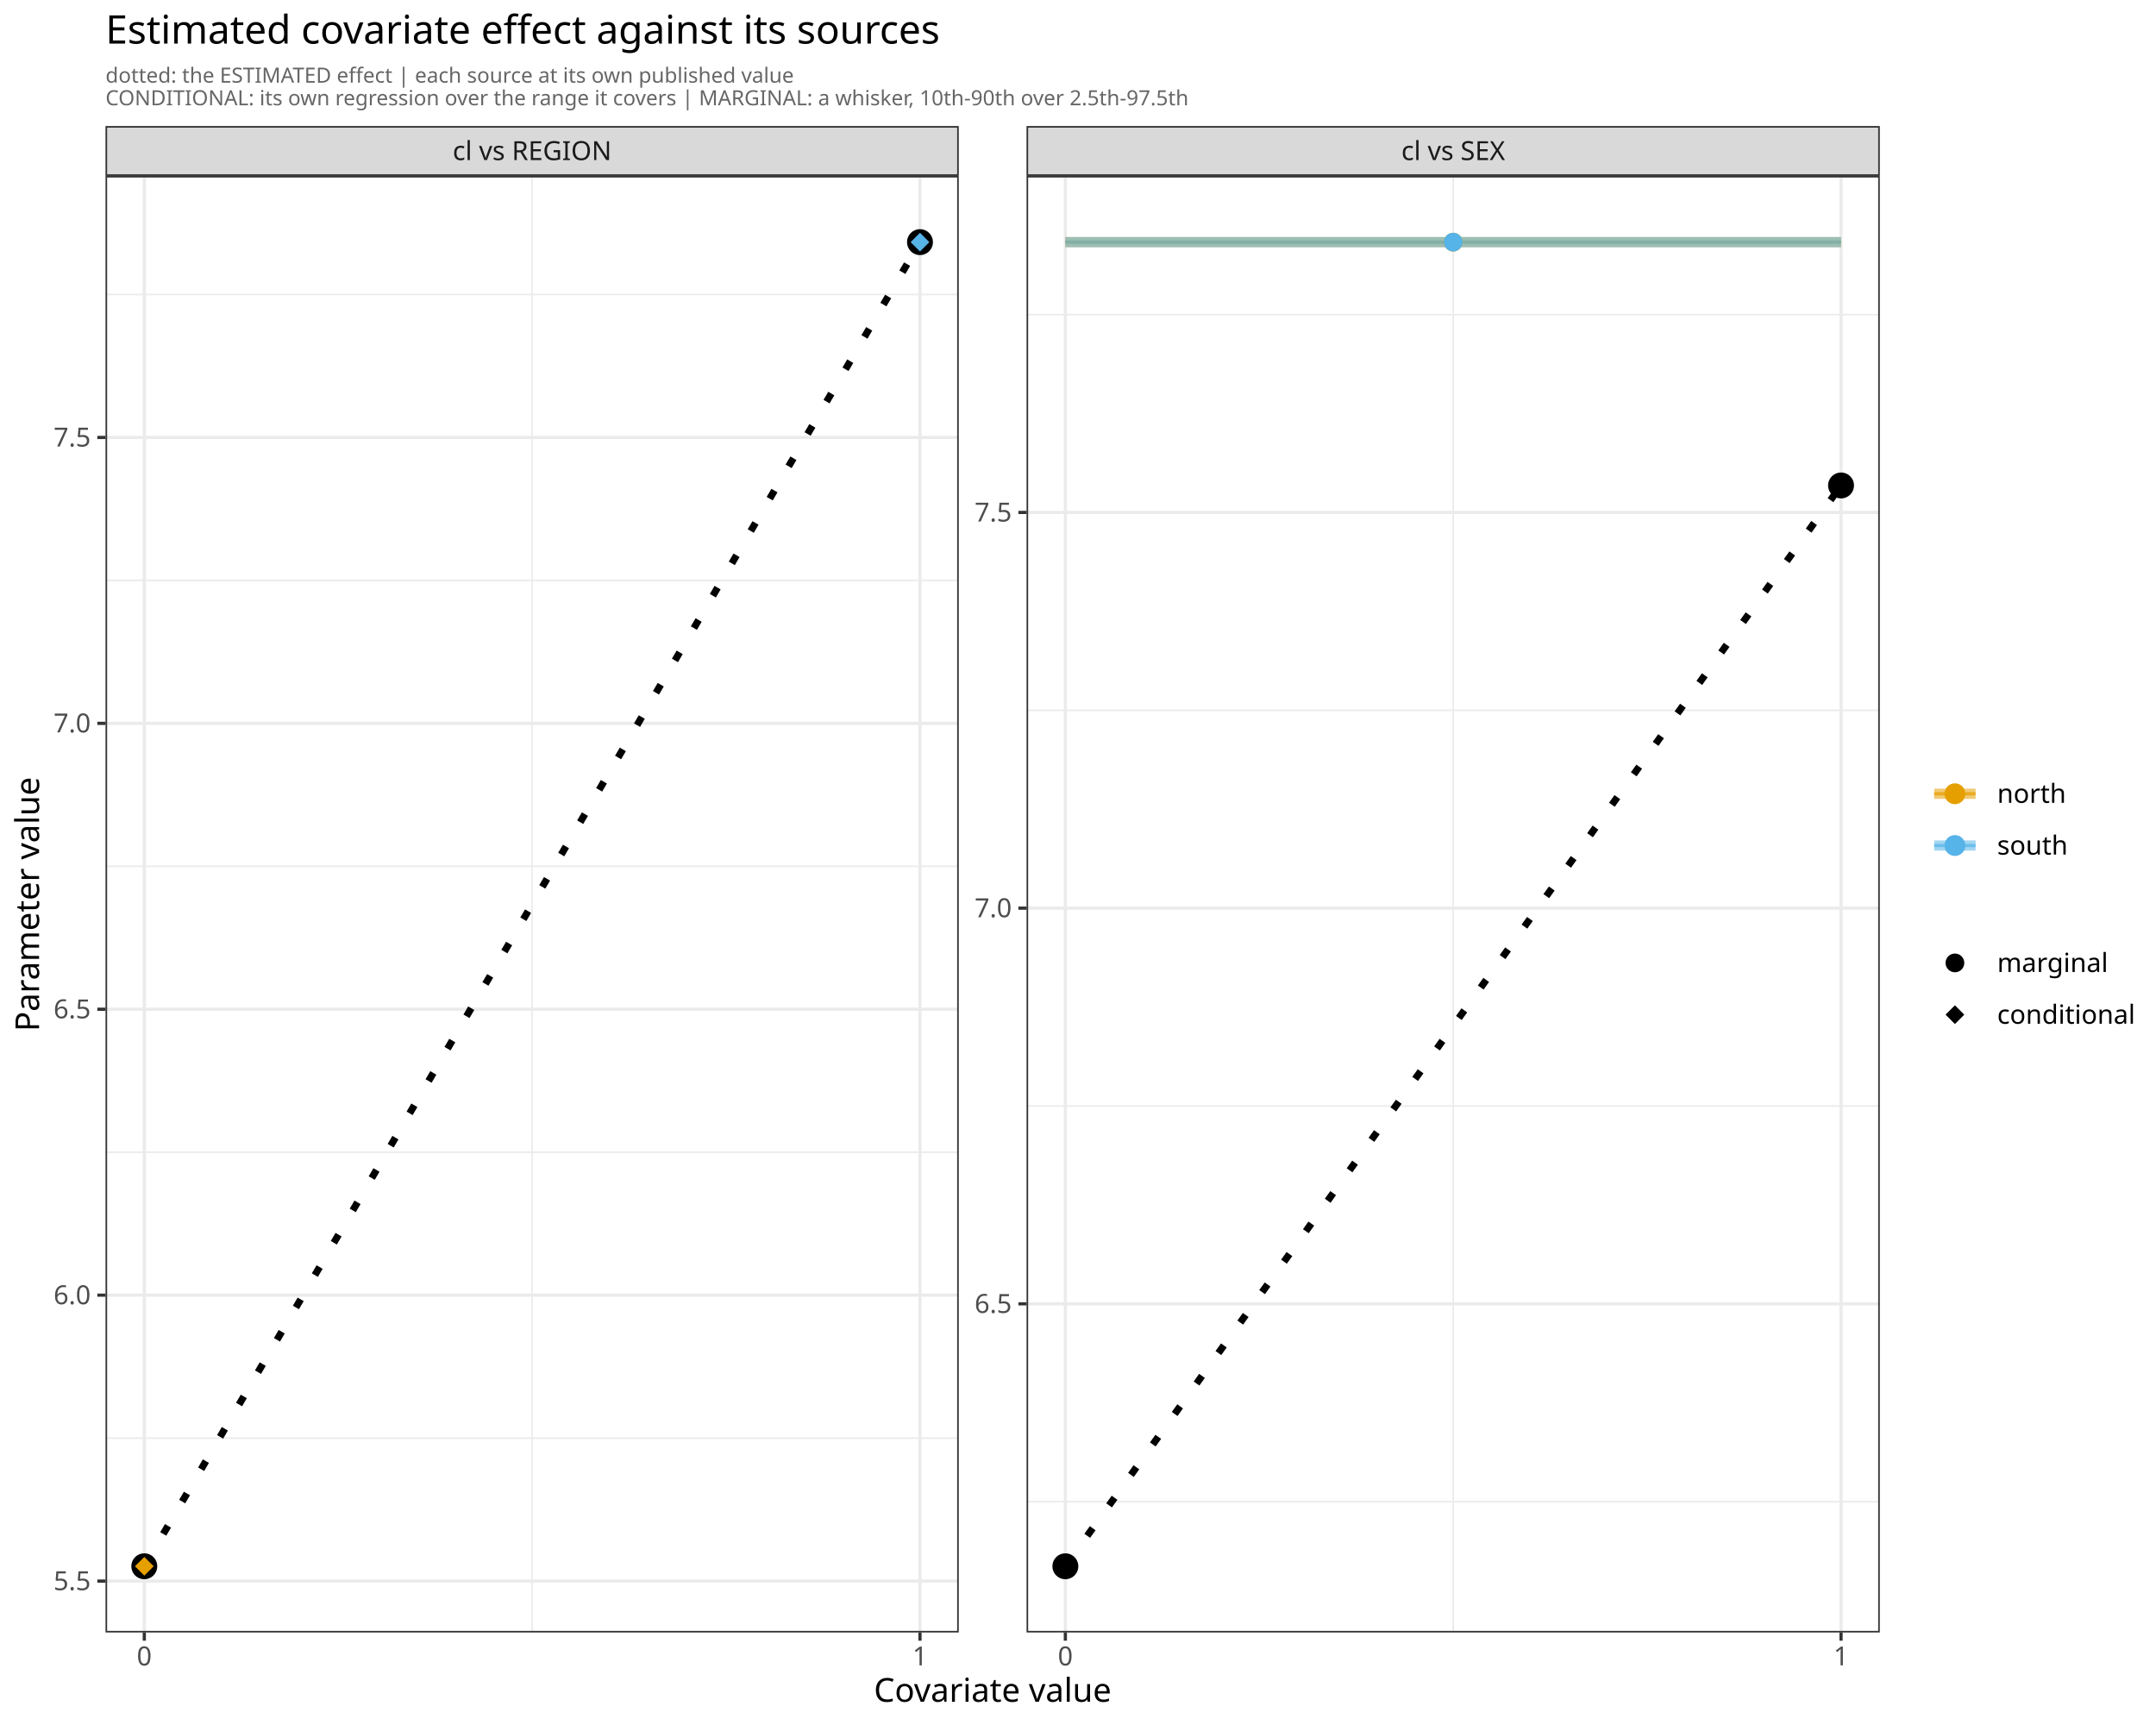
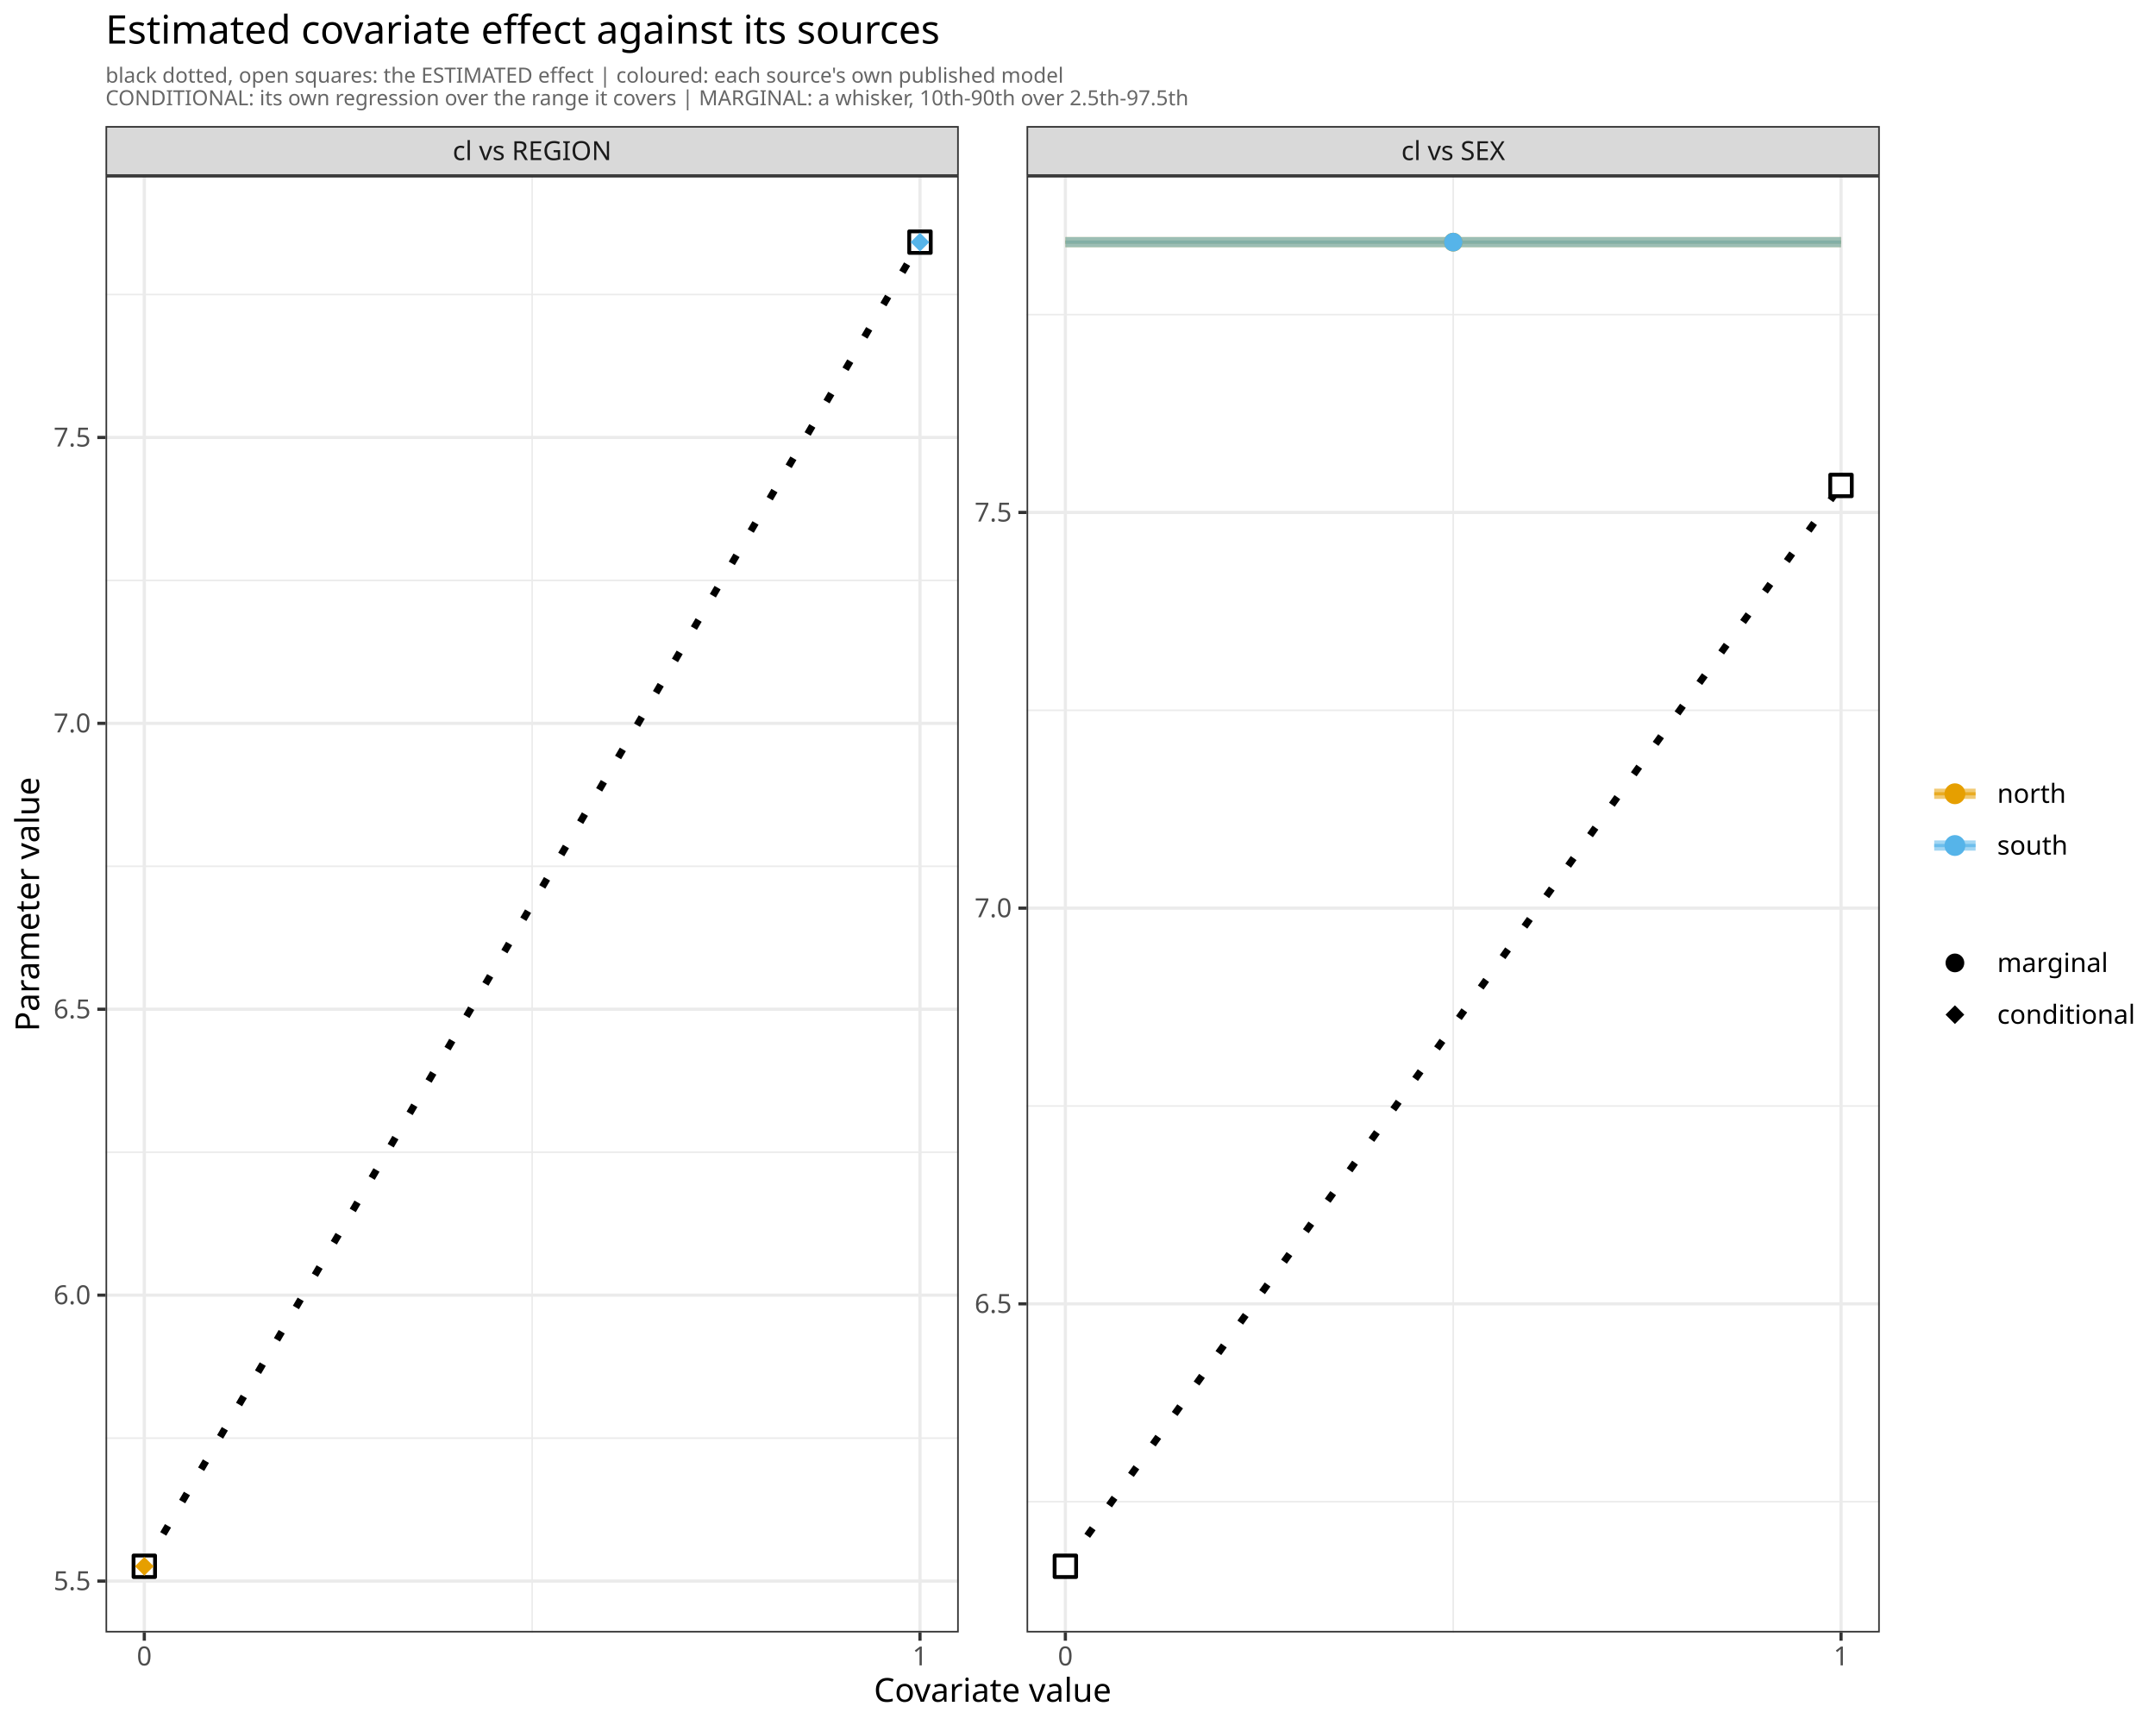
<svg xmlns="http://www.w3.org/2000/svg" class="svglite" data-engine-version="2.0" width="720.00pt" height="576.00pt" viewBox="0 0 720.00 576.00">
  <defs>
    <style type="text/css">
    .svglite line, .svglite polyline, .svglite polygon, .svglite path, .svglite rect, .svglite circle {
      fill: none;
      stroke: #000000;
      stroke-linecap: round;
      stroke-linejoin: round;
      stroke-miterlimit: 10.00;
    }
  </style>
  </defs>
  <rect width="100%" height="100%" style="stroke: none; fill: #FFFFFF;" />
  <defs>
    <clipPath id="cpMC4wMHw3MjAuMDB8MC4wMHw1NzYuMDA=">
      <rect x="0.00" y="0.00" width="720.00" height="576.00" />
    </clipPath>
  </defs>
  <g clip-path="url(#cpMC4wMHw3MjAuMDB8MC4wMHw1NzYuMDA=)">
    <rect x="0.00" y="0.00" width="720.00" height="576.00" style="stroke-width: 1.07; stroke: #FFFFFF; fill: #FFFFFF;" />
  </g>
  <defs>
    <clipPath id="cpMzUuMjR8MzIwLjE4fDU4Ljc0fDU0NS4xMQ==">
      <rect x="35.24" y="58.74" width="284.94" height="486.37" />
    </clipPath>
  </defs>
  <g clip-path="url(#cpMzUuMjR8MzIwLjE4fDU4Ljc0fDU0NS4xMQ==)">
    <rect x="35.24" y="58.74" width="284.94" height="486.37" style="stroke-width: 1.07; stroke: none; fill: #FFFFFF;" />
    <polyline points="35.24,480.21 320.18,480.21 " style="stroke-width: 0.53; stroke: #EBEBEB; stroke-linecap: butt;" />
    <polyline points="35.24,384.74 320.18,384.74 " style="stroke-width: 0.53; stroke: #EBEBEB; stroke-linecap: butt;" />
    <polyline points="35.24,289.27 320.18,289.27 " style="stroke-width: 0.53; stroke: #EBEBEB; stroke-linecap: butt;" />
    <polyline points="35.24,193.80 320.18,193.80 " style="stroke-width: 0.53; stroke: #EBEBEB; stroke-linecap: butt;" />
    <polyline points="35.24,98.33 320.18,98.33 " style="stroke-width: 0.53; stroke: #EBEBEB; stroke-linecap: butt;" />
    <polyline points="177.71,545.11 177.71,58.74 " style="stroke-width: 0.53; stroke: #EBEBEB; stroke-linecap: butt;" />
    <polyline points="35.24,527.94 320.18,527.94 " style="stroke-width: 1.07; stroke: #EBEBEB; stroke-linecap: butt;" />
    <polyline points="35.24,432.47 320.18,432.47 " style="stroke-width: 1.07; stroke: #EBEBEB; stroke-linecap: butt;" />
    <polyline points="35.24,337.00 320.18,337.00 " style="stroke-width: 1.07; stroke: #EBEBEB; stroke-linecap: butt;" />
    <polyline points="35.24,241.54 320.18,241.54 " style="stroke-width: 1.07; stroke: #EBEBEB; stroke-linecap: butt;" />
    <polyline points="35.24,146.07 320.18,146.07 " style="stroke-width: 1.07; stroke: #EBEBEB; stroke-linecap: butt;" />
    <polyline points="48.19,545.11 48.19,58.74 " style="stroke-width: 1.07; stroke: #EBEBEB; stroke-linecap: butt;" />
    <polyline points="307.23,545.11 307.23,58.74 " style="stroke-width: 1.07; stroke: #EBEBEB; stroke-linecap: butt;" />
    <polyline points="48.19,523.00 307.23,80.85 " style="stroke-width: 2.35; stroke-dasharray: 3.13,9.39; stroke-linecap: butt;" />
-     <circle cx="48.19" cy="523.00" r="3.98" style="stroke-width: 0.71; fill: #000000;" />
-     <circle cx="307.23" cy="80.85" r="3.98" style="stroke-width: 0.71; fill: #000000;" />
+     <rect x="44.60" y="519.41" width="7.18" height="7.18" style="stroke-width: 1.28; fill: #FFFFFF;" />
+     <rect x="303.64" y="77.26" width="7.18" height="7.18" style="stroke-width: 1.28; fill: #FFFFFF;" />
    <polygon points="45.06,523.00 48.19,519.88 51.32,523.00 48.19,526.13 " style="stroke-width: 0.71; stroke: none; fill: #E69F00;" />
    <polygon points="304.10,80.85 307.23,77.72 310.36,80.85 307.23,83.98 " style="stroke-width: 0.71; stroke: none; fill: #56B4E9;" />
    <rect x="35.24" y="58.74" width="284.94" height="486.37" style="stroke-width: 1.07; stroke: #333333;" />
  </g>
  <g clip-path="url(#cpMC4wMHw3MjAuMDB8MC4wMHw1NzYuMDA=)">
</g>
  <defs>
    <clipPath id="cpMzQyLjgyfDYyNy43N3w1OC43NHw1NDUuMTE=">
      <rect x="342.82" y="58.74" width="284.94" height="486.37" />
    </clipPath>
  </defs>
  <g clip-path="url(#cpMzQyLjgyfDYyNy43N3w1OC43NHw1NDUuMTE=)">
    <rect x="342.82" y="58.74" width="284.94" height="486.37" style="stroke-width: 1.07; stroke: none; fill: #FFFFFF;" />
    <polyline points="342.82,501.44 627.77,501.44 " style="stroke-width: 0.53; stroke: #EBEBEB; stroke-linecap: butt;" />
    <polyline points="342.82,369.31 627.77,369.31 " style="stroke-width: 0.53; stroke: #EBEBEB; stroke-linecap: butt;" />
    <polyline points="342.82,237.18 627.77,237.18 " style="stroke-width: 0.53; stroke: #EBEBEB; stroke-linecap: butt;" />
    <polyline points="342.82,105.05 627.77,105.05 " style="stroke-width: 0.53; stroke: #EBEBEB; stroke-linecap: butt;" />
    <polyline points="485.30,545.11 485.30,58.74 " style="stroke-width: 0.53; stroke: #EBEBEB; stroke-linecap: butt;" />
    <polyline points="342.82,435.37 627.77,435.37 " style="stroke-width: 1.07; stroke: #EBEBEB; stroke-linecap: butt;" />
    <polyline points="342.82,303.24 627.77,303.24 " style="stroke-width: 1.07; stroke: #EBEBEB; stroke-linecap: butt;" />
    <polyline points="342.82,171.11 627.77,171.11 " style="stroke-width: 1.07; stroke: #EBEBEB; stroke-linecap: butt;" />
    <polyline points="355.78,545.11 355.78,58.74 " style="stroke-width: 1.07; stroke: #EBEBEB; stroke-linecap: butt;" />
    <polyline points="614.82,545.11 614.82,58.74 " style="stroke-width: 1.07; stroke: #EBEBEB; stroke-linecap: butt;" />
    <polyline points="355.78,523.00 614.82,162.10 " style="stroke-width: 2.35; stroke-dasharray: 3.13,9.39; stroke-linecap: butt;" />
-     <circle cx="355.78" cy="523.00" r="3.98" style="stroke-width: 0.71; fill: #000000;" />
-     <circle cx="614.82" cy="162.10" r="3.98" style="stroke-width: 0.71; fill: #000000;" />
+     <rect x="352.19" y="519.41" width="7.18" height="7.18" style="stroke-width: 1.28; fill: #FFFFFF;" />
+     <rect x="611.22" y="158.51" width="7.18" height="7.18" style="stroke-width: 1.28; fill: #FFFFFF;" />
    <line x1="355.78" y1="80.85" x2="614.82" y2="80.85" style="stroke-width: 1.07; stroke: #E69F00; stroke-opacity: 0.70; stroke-linecap: butt;" />
    <line x1="355.78" y1="80.85" x2="614.82" y2="80.85" style="stroke-width: 1.07; stroke: #56B4E9; stroke-opacity: 0.70; stroke-linecap: butt;" />
    <line x1="355.78" y1="80.85" x2="614.82" y2="80.85" style="stroke-width: 3.41; stroke: #E69F00; stroke-opacity: 0.55; stroke-linecap: butt;" />
    <line x1="355.78" y1="80.85" x2="614.82" y2="80.85" style="stroke-width: 3.41; stroke: #56B4E9; stroke-opacity: 0.55; stroke-linecap: butt;" />
    <circle cx="485.30" cy="80.85" r="3.13" style="stroke-width: 0.71; stroke: none; fill: #E69F00;" />
    <circle cx="485.30" cy="80.85" r="3.13" style="stroke-width: 0.71; stroke: none; fill: #56B4E9;" />
    <rect x="342.82" y="58.74" width="284.94" height="486.37" style="stroke-width: 1.07; stroke: #333333;" />
  </g>
  <g clip-path="url(#cpMC4wMHw3MjAuMDB8MC4wMHw1NzYuMDA=)">
</g>
  <defs>
    <clipPath id="cpMzUuMjR8MzIwLjE4fDQyLjA5fDU4Ljc0">
      <rect x="35.24" y="42.09" width="284.94" height="16.65" />
    </clipPath>
  </defs>
  <g clip-path="url(#cpMzUuMjR8MzIwLjE4fDQyLjA5fDU4Ljc0)">
    <rect x="35.24" y="42.09" width="284.94" height="16.65" style="stroke-width: 1.07; stroke: #333333; fill: #D9D9D9;" />
    <text x="177.71" y="53.45" text-anchor="middle" style="font-size: 8.80px; fill: #1A1A1A; font-family: sans;" textLength="59.67px" lengthAdjust="spacingAndGlyphs">cl  vs  REGION</text>
  </g>
  <g clip-path="url(#cpMC4wMHw3MjAuMDB8MC4wMHw1NzYuMDA=)">
</g>
  <defs>
    <clipPath id="cpMzQyLjgyfDYyNy43N3w0Mi4wOXw1OC43NA==">
      <rect x="342.82" y="42.09" width="284.94" height="16.65" />
    </clipPath>
  </defs>
  <g clip-path="url(#cpMzQyLjgyfDYyNy43N3w0Mi4wOXw1OC43NA==)">
    <rect x="342.82" y="42.09" width="284.94" height="16.65" style="stroke-width: 1.07; stroke: #333333; fill: #D9D9D9;" />
    <text x="485.30" y="53.45" text-anchor="middle" style="font-size: 8.80px; fill: #1A1A1A; font-family: sans;" textLength="42.56px" lengthAdjust="spacingAndGlyphs">cl  vs  SEX</text>
  </g>
  <g clip-path="url(#cpMC4wMHw3MjAuMDB8MC4wMHw1NzYuMDA=)">
    <polyline points="48.19,547.85 48.19,545.11 " style="stroke-width: 1.07; stroke: #333333; stroke-linecap: butt;" />
    <polyline points="307.23,547.85 307.23,545.11 " style="stroke-width: 1.07; stroke: #333333; stroke-linecap: butt;" />
    <text x="48.19" y="556.10" text-anchor="middle" style="font-size: 8.80px; fill: #4D4D4D; font-family: sans;" textLength="4.89px" lengthAdjust="spacingAndGlyphs">0</text>
    <text x="307.23" y="556.10" text-anchor="middle" style="font-size: 8.80px; fill: #4D4D4D; font-family: sans;" textLength="4.89px" lengthAdjust="spacingAndGlyphs">1</text>
    <polyline points="355.78,547.85 355.78,545.11 " style="stroke-width: 1.07; stroke: #333333; stroke-linecap: butt;" />
    <polyline points="614.82,547.85 614.82,545.11 " style="stroke-width: 1.07; stroke: #333333; stroke-linecap: butt;" />
    <text x="355.78" y="556.10" text-anchor="middle" style="font-size: 8.80px; fill: #4D4D4D; font-family: sans;" textLength="4.89px" lengthAdjust="spacingAndGlyphs">0</text>
    <text x="614.82" y="556.10" text-anchor="middle" style="font-size: 8.80px; fill: #4D4D4D; font-family: sans;" textLength="4.89px" lengthAdjust="spacingAndGlyphs">1</text>
    <text x="337.89" y="438.40" text-anchor="end" style="font-size: 8.80px; fill: #4D4D4D; font-family: sans;" textLength="12.23px" lengthAdjust="spacingAndGlyphs">6.5</text>
    <text x="337.89" y="306.27" text-anchor="end" style="font-size: 8.80px; fill: #4D4D4D; font-family: sans;" textLength="12.23px" lengthAdjust="spacingAndGlyphs">7.0</text>
    <text x="337.89" y="174.14" text-anchor="end" style="font-size: 8.80px; fill: #4D4D4D; font-family: sans;" textLength="12.23px" lengthAdjust="spacingAndGlyphs">7.5</text>
    <polyline points="340.09,435.37 342.82,435.37 " style="stroke-width: 1.07; stroke: #333333; stroke-linecap: butt;" />
    <polyline points="340.09,303.24 342.82,303.24 " style="stroke-width: 1.07; stroke: #333333; stroke-linecap: butt;" />
    <polyline points="340.09,171.11 342.82,171.11 " style="stroke-width: 1.07; stroke: #333333; stroke-linecap: butt;" />
    <text x="30.31" y="530.97" text-anchor="end" style="font-size: 8.80px; fill: #4D4D4D; font-family: sans;" textLength="12.23px" lengthAdjust="spacingAndGlyphs">5.5</text>
    <text x="30.31" y="435.50" text-anchor="end" style="font-size: 8.80px; fill: #4D4D4D; font-family: sans;" textLength="12.23px" lengthAdjust="spacingAndGlyphs">6.0</text>
    <text x="30.31" y="340.03" text-anchor="end" style="font-size: 8.80px; fill: #4D4D4D; font-family: sans;" textLength="12.23px" lengthAdjust="spacingAndGlyphs">6.5</text>
    <text x="30.31" y="244.56" text-anchor="end" style="font-size: 8.80px; fill: #4D4D4D; font-family: sans;" textLength="12.23px" lengthAdjust="spacingAndGlyphs">7.0</text>
    <text x="30.31" y="149.10" text-anchor="end" style="font-size: 8.80px; fill: #4D4D4D; font-family: sans;" textLength="12.23px" lengthAdjust="spacingAndGlyphs">7.5</text>
    <polyline points="32.50,527.94 35.24,527.94 " style="stroke-width: 1.07; stroke: #333333; stroke-linecap: butt;" />
    <polyline points="32.50,432.47 35.24,432.47 " style="stroke-width: 1.07; stroke: #333333; stroke-linecap: butt;" />
    <polyline points="32.50,337.00 35.24,337.00 " style="stroke-width: 1.07; stroke: #333333; stroke-linecap: butt;" />
    <polyline points="32.50,241.54 35.24,241.54 " style="stroke-width: 1.07; stroke: #333333; stroke-linecap: butt;" />
    <polyline points="32.50,146.07 35.24,146.07 " style="stroke-width: 1.07; stroke: #333333; stroke-linecap: butt;" />
    <text x="331.50" y="568.24" text-anchor="middle" style="font-size: 11.00px; font-family: sans;" textLength="76.44px" lengthAdjust="spacingAndGlyphs">Covariate value</text>
    <text transform="translate(13.05,301.93) rotate(-90)" text-anchor="middle" style="font-size: 11.00px; font-family: sans;" textLength="80.72px" lengthAdjust="spacingAndGlyphs">Parameter value</text>
    <rect x="638.73" y="250.93" width="55.25" height="45.52" style="stroke-width: 1.07; stroke: none; fill: #FFFFFF;" />
    <rect x="644.21" y="256.41" width="17.28" height="17.28" style="stroke-width: 1.07; stroke: none; fill: #FFFFFF;" />
    <line x1="645.93" y1="265.05" x2="659.76" y2="265.05" style="stroke-width: 1.07; stroke: #E69F00; stroke-opacity: 0.70; stroke-linecap: butt;" />
    <line x1="645.93" y1="265.05" x2="659.76" y2="265.05" style="stroke-width: 3.41; stroke: #E69F00; stroke-opacity: 0.55; stroke-linecap: butt;" />
    <circle cx="652.85" cy="265.05" r="3.13" style="stroke-width: 0.71; stroke: #E69F00; fill: #E69F00;" />
    <rect x="644.21" y="273.69" width="17.28" height="17.28" style="stroke-width: 1.07; stroke: none; fill: #FFFFFF;" />
    <line x1="645.93" y1="282.33" x2="659.76" y2="282.33" style="stroke-width: 1.07; stroke: #56B4E9; stroke-opacity: 0.70; stroke-linecap: butt;" />
    <line x1="645.93" y1="282.33" x2="659.76" y2="282.33" style="stroke-width: 3.41; stroke: #56B4E9; stroke-opacity: 0.55; stroke-linecap: butt;" />
    <circle cx="652.85" cy="282.33" r="3.13" style="stroke-width: 0.71; stroke: #56B4E9; fill: #56B4E9;" />
    <text x="666.96" y="268.08" style="font-size: 8.80px; font-family: sans;" textLength="20.06px" lengthAdjust="spacingAndGlyphs">north</text>
    <text x="666.96" y="285.36" style="font-size: 8.80px; font-family: sans;" textLength="21.53px" lengthAdjust="spacingAndGlyphs">south</text>
    <rect x="638.73" y="307.41" width="75.79" height="45.52" style="stroke-width: 1.07; stroke: none; fill: #FFFFFF;" />
    <rect x="644.21" y="312.89" width="17.28" height="17.28" style="stroke-width: 1.07; stroke: none; fill: #FFFFFF;" />
    <circle cx="652.85" cy="321.53" r="3.13" style="stroke-width: 0.71; stroke: none; fill: #000000;" />
    <rect x="644.21" y="330.17" width="17.28" height="17.28" style="stroke-width: 1.07; stroke: none; fill: #FFFFFF;" />
    <polygon points="649.72,338.81 652.85,335.68 655.97,338.81 652.85,341.94 " style="stroke-width: 0.71; stroke: none; fill: #000000;" />
    <text x="666.96" y="324.56" style="font-size: 8.80px; font-family: sans;" textLength="33.75px" lengthAdjust="spacingAndGlyphs">marginal</text>
    <text x="666.96" y="341.84" style="font-size: 8.80px; font-family: sans;" textLength="42.08px" lengthAdjust="spacingAndGlyphs">conditional</text>
-     <text x="35.24" y="27.60" style="font-size: 7.00px; fill: #666666; font-family: sans;" textLength="225.96px" lengthAdjust="spacingAndGlyphs">dotted: the ESTIMATED effect  |  each source at its own published value </text>
+     <text x="35.24" y="27.60" style="font-size: 7.00px; fill: #666666; font-family: sans;" textLength="311.76px" lengthAdjust="spacingAndGlyphs">black dotted, open squares: the ESTIMATED effect  |  coloured: each source's own published model </text>
    <text x="35.24" y="35.16" style="font-size: 7.00px; fill: #666666; font-family: sans;" textLength="351.24px" lengthAdjust="spacingAndGlyphs">CONDITIONAL: its own regression over the range it covers  |  MARGINAL: a whisker, 10th-90th over 2.5th-97.5th</text>
    <text x="35.24" y="14.56" style="font-size: 13.20px; font-family: sans;" textLength="264.91px" lengthAdjust="spacingAndGlyphs">Estimated covariate effect against its sources</text>
  </g>
</svg>
